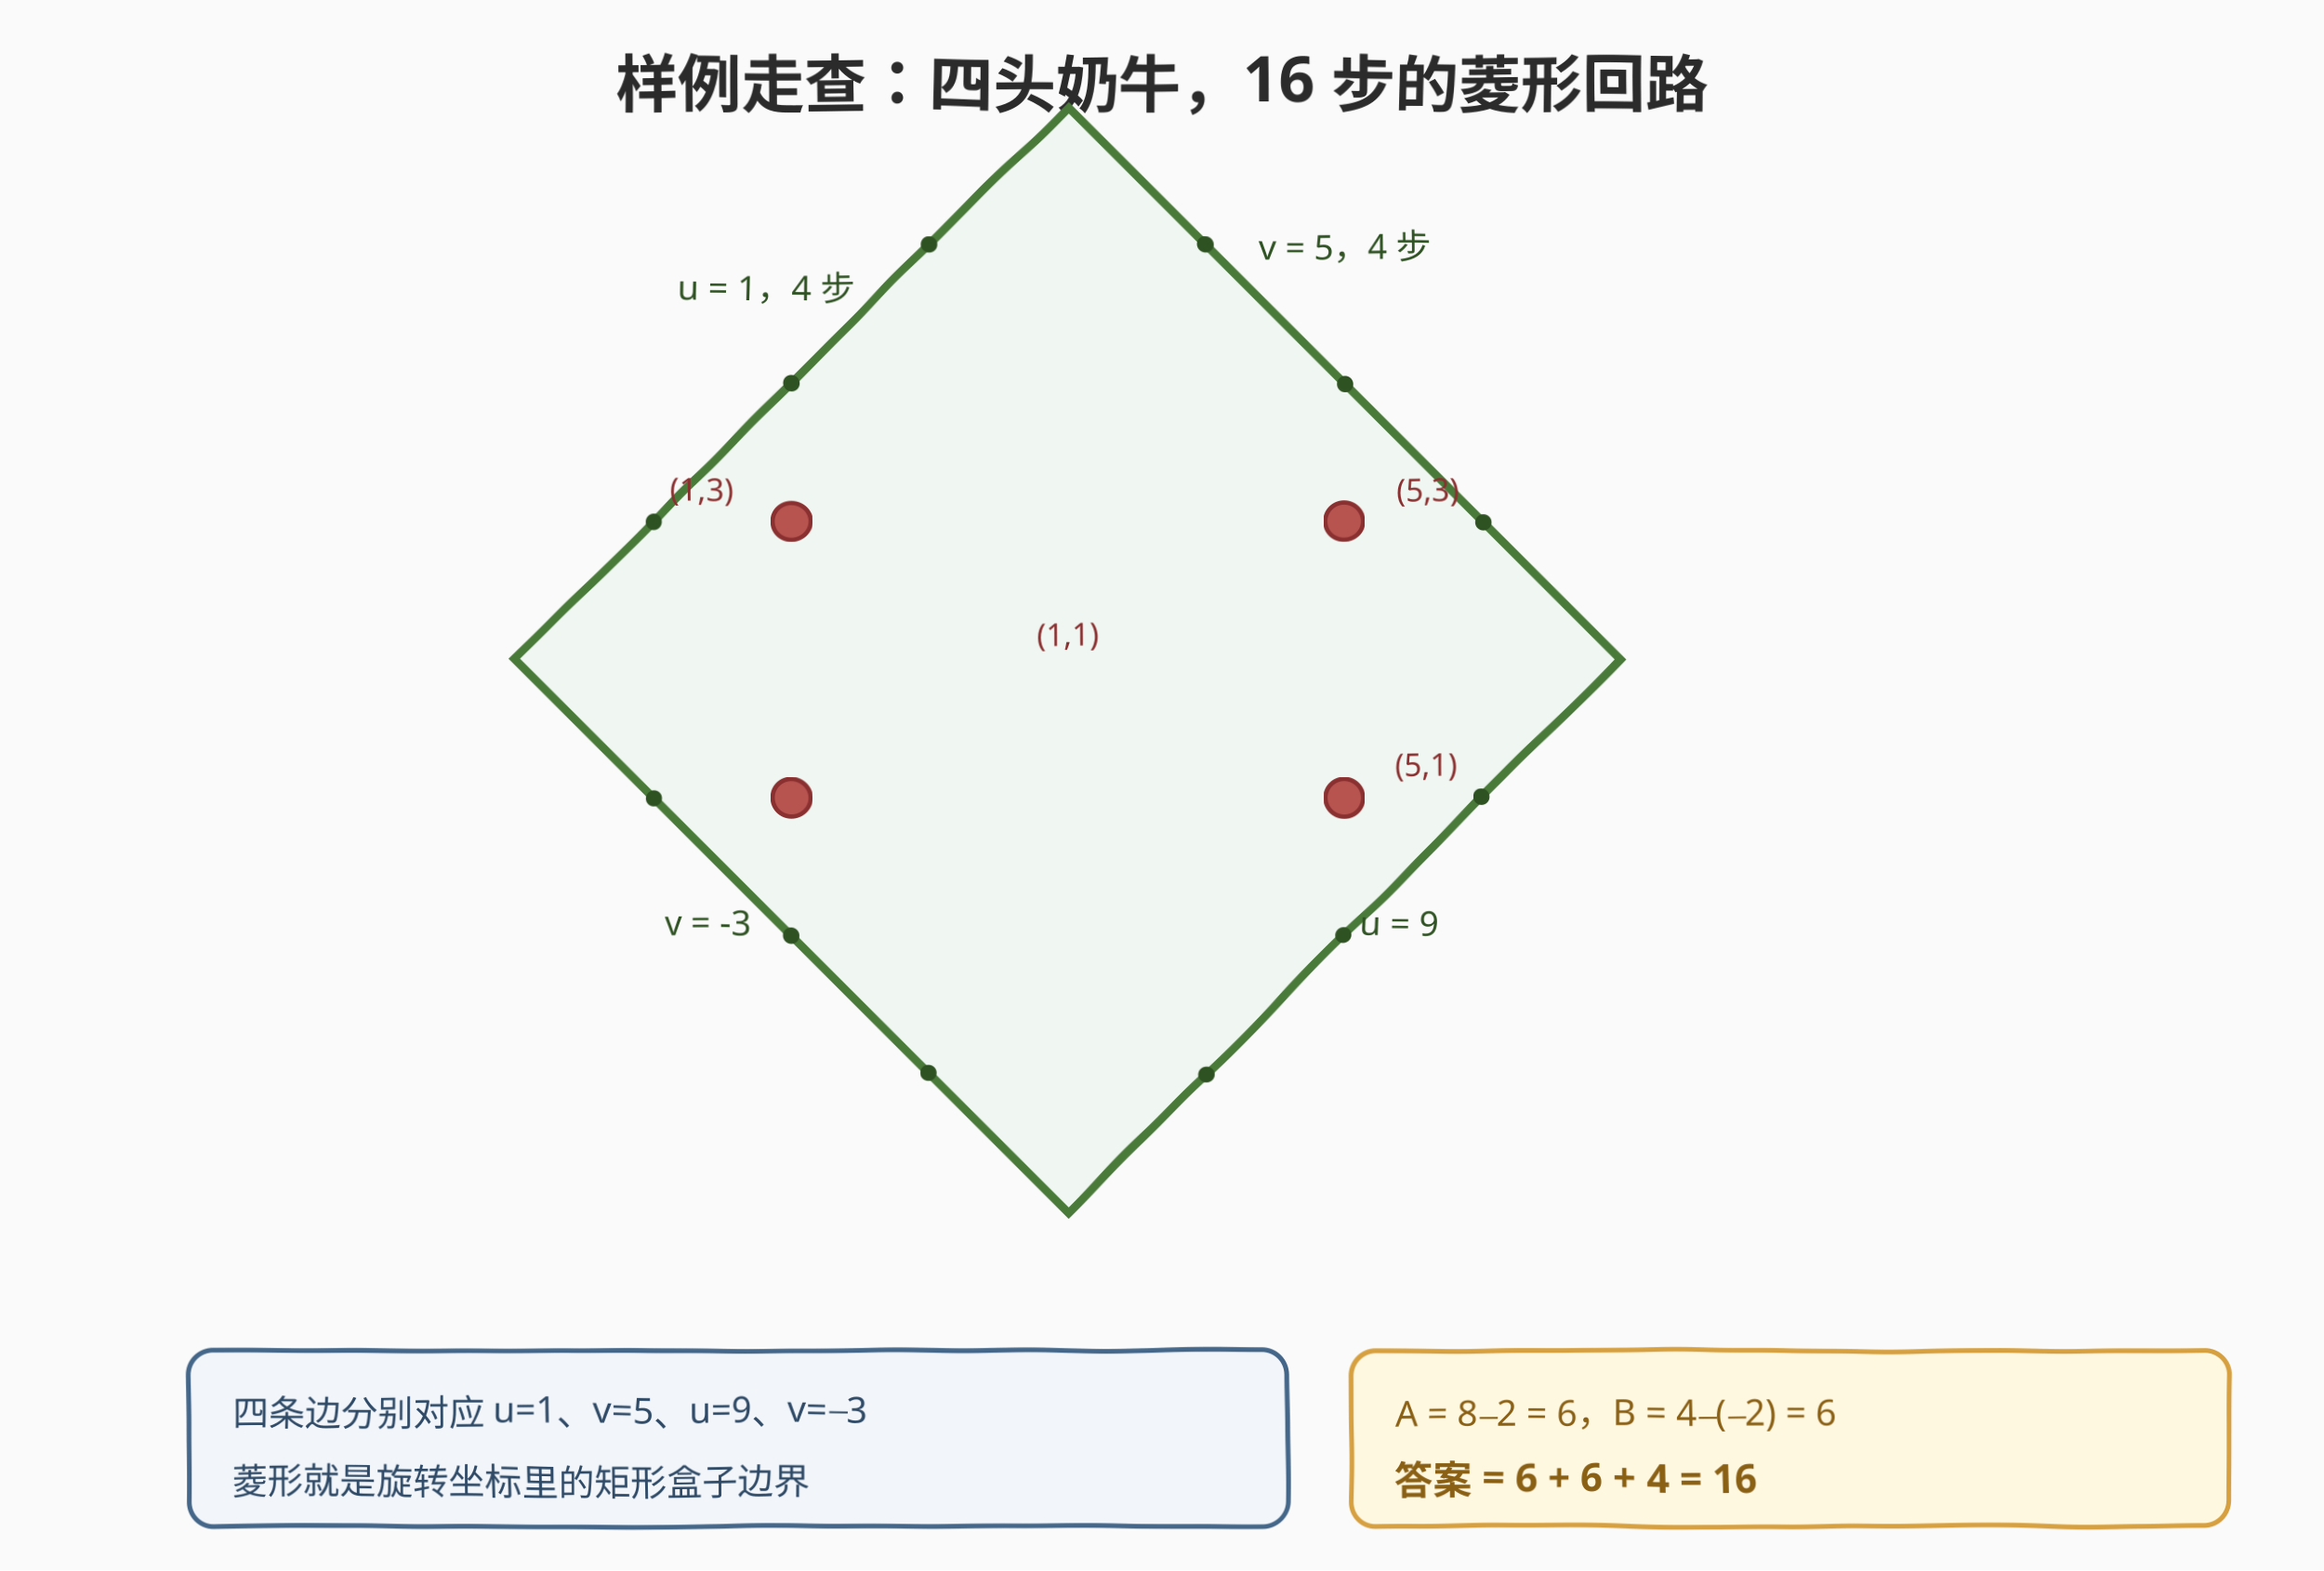
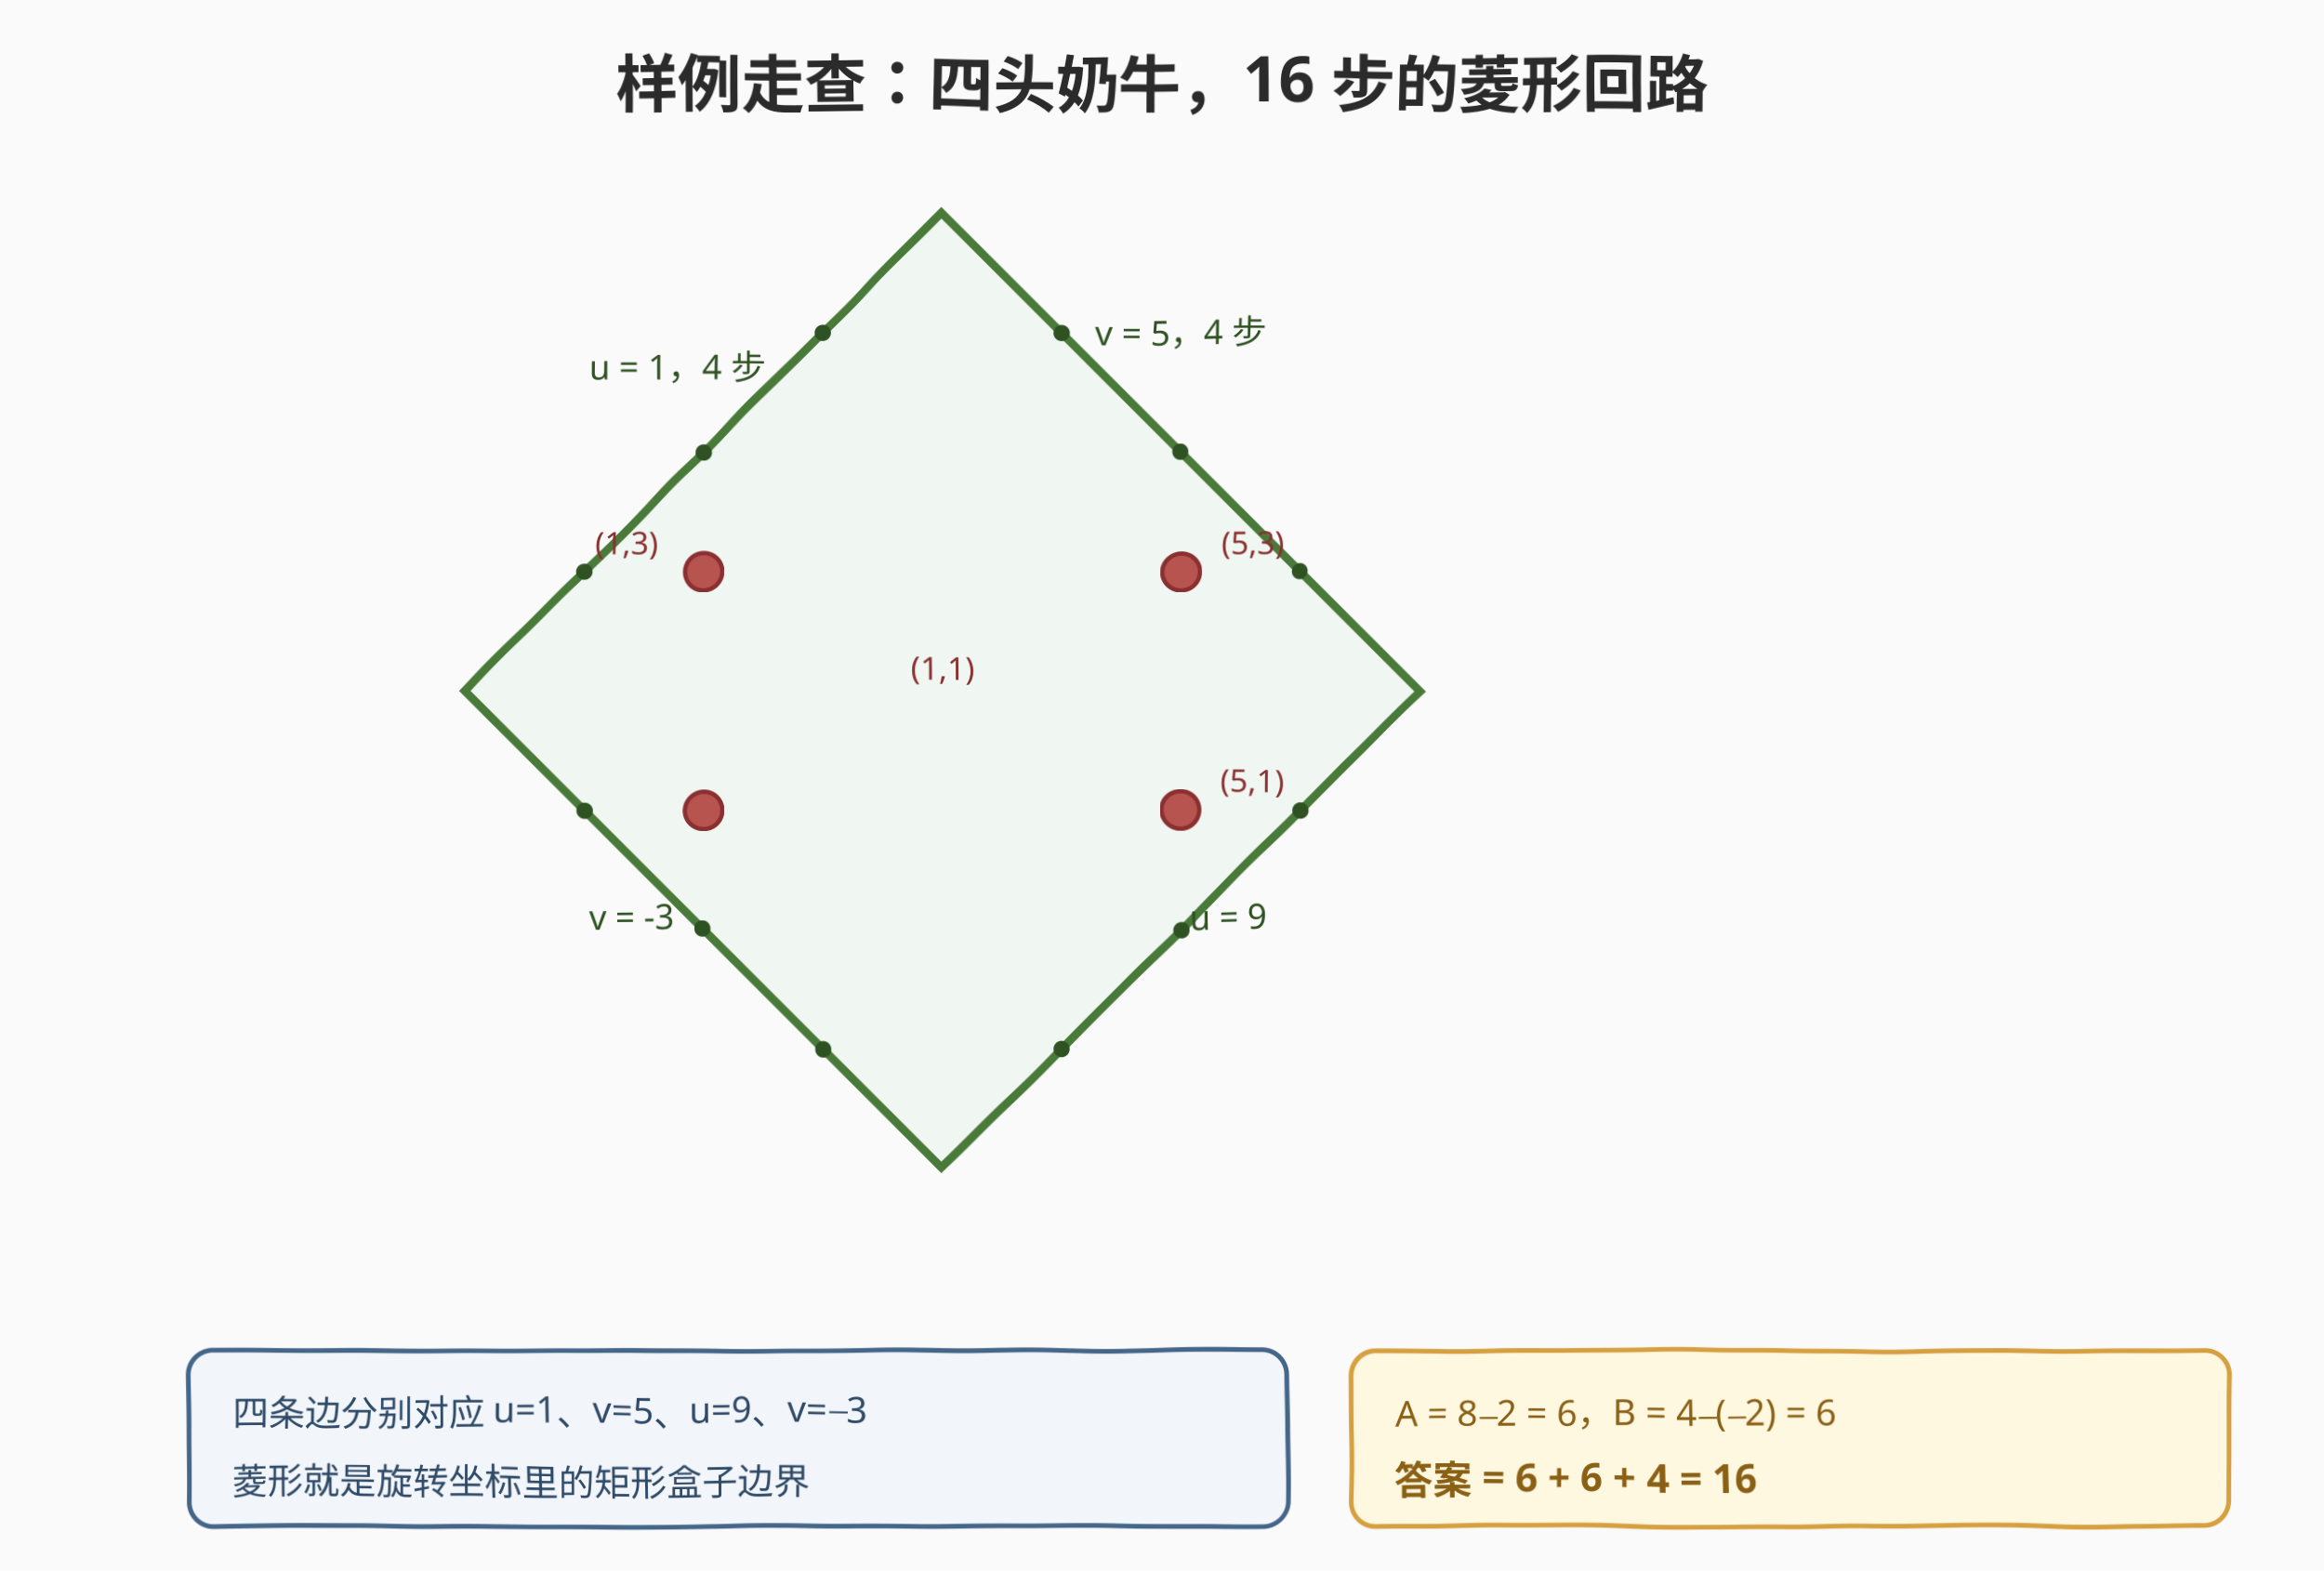
<svg xmlns="http://www.w3.org/2000/svg" width="740" height="500" viewBox="0 0 740 500" font-family="'Comic Sans MS','Marker Felt','Segoe UI','Kaiti SC',楷体,cursive">
  <defs>
    <filter id="rough2" x="-4%" y="-4%" width="108%" height="108%">
      <feTurbulence type="fractalNoise" baseFrequency="0.022" numOctaves="2" seed="11" />
      <feDisplacementMap in="SourceGraphic" scale="1.6" />
    </filter>
    <marker id="arrg" markerWidth="9" markerHeight="9" refX="7" refY="4.5" orient="auto">
      <path d="M0,0 L9,4.5 L0,9 z" fill="#4a7a3a" />
    </marker>
    <marker id="arrb2" markerWidth="9" markerHeight="9" refX="7" refY="4.5" orient="auto">
      <path d="M0,0 L9,4.5 L0,9 z" fill="#446688" />
    </marker>
  </defs>
  <rect width="740" height="500" fill="#fafafa" />
  <text x="370" y="34" font-size="20" fill="#2b2b2b" text-anchor="middle" font-weight="bold" filter="url(#rough2)">样例走查：四头奶牛，16 步的菱形回路</text>
-   <line x1="120" y1="430" x2="120" y2="-10" stroke="#e4e8ec" stroke-width="1" filter="url(#rough2)" />
-   <line x1="164" y1="430" x2="164" y2="-10" stroke="#e4e8ec" stroke-width="1" filter="url(#rough2)" />
-   <line x1="208" y1="430" x2="208" y2="-10" stroke="#e4e8ec" stroke-width="1" filter="url(#rough2)" />
-   <line x1="252" y1="430" x2="252" y2="-10" stroke="#e4e8ec" stroke-width="1" filter="url(#rough2)" />
-   <line x1="296" y1="430" x2="296" y2="-10" stroke="#e4e8ec" stroke-width="1" filter="url(#rough2)" />
-   <line x1="340" y1="430" x2="340" y2="-10" stroke="#e4e8ec" stroke-width="1" filter="url(#rough2)" />
-   <line x1="384" y1="430" x2="384" y2="-10" stroke="#e4e8ec" stroke-width="1" filter="url(#rough2)" />
-   <line x1="428" y1="430" x2="428" y2="-10" stroke="#e4e8ec" stroke-width="1" filter="url(#rough2)" />
-   <line x1="472" y1="430" x2="472" y2="-10" stroke="#e4e8ec" stroke-width="1" filter="url(#rough2)" />
-   <line x1="516" y1="430" x2="516" y2="-10" stroke="#e4e8ec" stroke-width="1" filter="url(#rough2)" />
-   <line x1="560" y1="430" x2="560" y2="-10" stroke="#e4e8ec" stroke-width="1" filter="url(#rough2)" />
-   <line x1="120" y1="430" x2="560" y2="430" stroke="#e4e8ec" stroke-width="1" filter="url(#rough2)" />
-   <line x1="120" y1="386" x2="560" y2="386" stroke="#e4e8ec" stroke-width="1" filter="url(#rough2)" />
-   <line x1="120" y1="342" x2="560" y2="342" stroke="#e4e8ec" stroke-width="1" filter="url(#rough2)" />
-   <line x1="120" y1="298" x2="560" y2="298" stroke="#e4e8ec" stroke-width="1" filter="url(#rough2)" />
-   <line x1="120" y1="254" x2="560" y2="254" stroke="#e4e8ec" stroke-width="1" filter="url(#rough2)" />
-   <line x1="120" y1="210" x2="560" y2="210" stroke="#e4e8ec" stroke-width="1" filter="url(#rough2)" />
-   <line x1="120" y1="166" x2="560" y2="166" stroke="#e4e8ec" stroke-width="1" filter="url(#rough2)" />
-   <line x1="120" y1="122" x2="560" y2="122" stroke="#e4e8ec" stroke-width="1" filter="url(#rough2)" />
-   <line x1="120" y1="78" x2="560" y2="78" stroke="#e4e8ec" stroke-width="1" filter="url(#rough2)" />
-   <line x1="120" y1="34" x2="560" y2="34" stroke="#e4e8ec" stroke-width="1" filter="url(#rough2)" />
-   <line x1="120" y1="-10" x2="560" y2="-10" stroke="#e4e8ec" stroke-width="1" filter="url(#rough2)" />
-   <line x1="120" y1="298" x2="560" y2="298" stroke="#b9c3cc" stroke-width="1.6" filter="url(#rough2)" />
-   <line x1="208" y1="430" x2="208" y2="-10" stroke="#b9c3cc" stroke-width="1.6" filter="url(#rough2)" />
-   <polygon points="164,210 340,34 516,210 340,386" fill="#e6f4ea" fill-opacity="0.45" stroke="#4a7a3a" stroke-width="2.6" filter="url(#rough2)" />
-   <circle cx="208" cy="166" r="2.6" fill="#2f5223" filter="url(#rough2)" />
-   <circle cx="252" cy="122" r="2.6" fill="#2f5223" filter="url(#rough2)" />
-   <circle cx="296" cy="78" r="2.6" fill="#2f5223" filter="url(#rough2)" />
-   <circle cx="384" cy="78" r="2.6" fill="#2f5223" filter="url(#rough2)" />
-   <circle cx="428" cy="122" r="2.6" fill="#2f5223" filter="url(#rough2)" />
-   <circle cx="472" cy="166" r="2.6" fill="#2f5223" filter="url(#rough2)" />
-   <circle cx="472" cy="254" r="2.6" fill="#2f5223" filter="url(#rough2)" />
-   <circle cx="428" cy="298" r="2.6" fill="#2f5223" filter="url(#rough2)" />
-   <circle cx="384" cy="342" r="2.6" fill="#2f5223" filter="url(#rough2)" />
-   <circle cx="296" cy="342" r="2.6" fill="#2f5223" filter="url(#rough2)" />
-   <circle cx="252" cy="298" r="2.6" fill="#2f5223" filter="url(#rough2)" />
-   <circle cx="208" cy="254" r="2.6" fill="#2f5223" filter="url(#rough2)" />
-   <text x="244.0" y="95.6" font-size="11" fill="#2f5223" text-anchor="middle" filter="url(#rough2)">u = 1，4 步</text>
-   <text x="428.0" y="82.4" font-size="11" fill="#2f5223" text-anchor="middle" filter="url(#rough2)">v = 5，4 步</text>
-   <text x="445.6" y="298.0" font-size="11" fill="#2f5223" text-anchor="middle" filter="url(#rough2)">u = 9</text>
-   <text x="225.6" y="298.0" font-size="11" fill="#2f5223" text-anchor="middle" filter="url(#rough2)">v = -3</text>
-   <circle cx="252" cy="254" r="6" fill="#b85450" stroke="#8a3030" stroke-width="1.4" filter="url(#rough2)" />
-   <circle cx="428" cy="254" r="6" fill="#b85450" stroke="#8a3030" stroke-width="1.4" filter="url(#rough2)" />
-   <circle cx="428" cy="166" r="6" fill="#b85450" stroke="#8a3030" stroke-width="1.4" filter="url(#rough2)" />
-   <circle cx="252" cy="166" r="6" fill="#b85450" stroke="#8a3030" stroke-width="1.4" filter="url(#rough2)" />
-   <text x="340" y="205.6" font-size="10" fill="#8a3030" text-anchor="middle" filter="url(#rough2)">(1,1)</text>
-   <text x="454.4" y="247.4" font-size="10" fill="#8a3030" text-anchor="middle" filter="url(#rough2)">(5,1)</text>
-   <text x="454.4" y="159.4" font-size="10" fill="#8a3030" text-anchor="middle" filter="url(#rough2)">(5,3)</text>
-   <text x="223.4" y="159.4" font-size="10" fill="#8a3030" text-anchor="middle" filter="url(#rough2)">(1,3)</text>
+   <line x1="110" y1="410" x2="110" y2="30" stroke="#e4e8ec" stroke-width="1" filter="url(#rough2)" />
+   <line x1="148" y1="410" x2="148" y2="30" stroke="#e4e8ec" stroke-width="1" filter="url(#rough2)" />
+   <line x1="186" y1="410" x2="186" y2="30" stroke="#e4e8ec" stroke-width="1" filter="url(#rough2)" />
+   <line x1="224" y1="410" x2="224" y2="30" stroke="#e4e8ec" stroke-width="1" filter="url(#rough2)" />
+   <line x1="262" y1="410" x2="262" y2="30" stroke="#e4e8ec" stroke-width="1" filter="url(#rough2)" />
+   <line x1="300" y1="410" x2="300" y2="30" stroke="#e4e8ec" stroke-width="1" filter="url(#rough2)" />
+   <line x1="338" y1="410" x2="338" y2="30" stroke="#e4e8ec" stroke-width="1" filter="url(#rough2)" />
+   <line x1="376" y1="410" x2="376" y2="30" stroke="#e4e8ec" stroke-width="1" filter="url(#rough2)" />
+   <line x1="414" y1="410" x2="414" y2="30" stroke="#e4e8ec" stroke-width="1" filter="url(#rough2)" />
+   <line x1="452" y1="410" x2="452" y2="30" stroke="#e4e8ec" stroke-width="1" filter="url(#rough2)" />
+   <line x1="490" y1="410" x2="490" y2="30" stroke="#e4e8ec" stroke-width="1" filter="url(#rough2)" />
+   <line x1="110" y1="410" x2="490" y2="410" stroke="#e4e8ec" stroke-width="1" filter="url(#rough2)" />
+   <line x1="110" y1="372" x2="490" y2="372" stroke="#e4e8ec" stroke-width="1" filter="url(#rough2)" />
+   <line x1="110" y1="334" x2="490" y2="334" stroke="#e4e8ec" stroke-width="1" filter="url(#rough2)" />
+   <line x1="110" y1="296" x2="490" y2="296" stroke="#e4e8ec" stroke-width="1" filter="url(#rough2)" />
+   <line x1="110" y1="258" x2="490" y2="258" stroke="#e4e8ec" stroke-width="1" filter="url(#rough2)" />
+   <line x1="110" y1="220" x2="490" y2="220" stroke="#e4e8ec" stroke-width="1" filter="url(#rough2)" />
+   <line x1="110" y1="182" x2="490" y2="182" stroke="#e4e8ec" stroke-width="1" filter="url(#rough2)" />
+   <line x1="110" y1="144" x2="490" y2="144" stroke="#e4e8ec" stroke-width="1" filter="url(#rough2)" />
+   <line x1="110" y1="106" x2="490" y2="106" stroke="#e4e8ec" stroke-width="1" filter="url(#rough2)" />
+   <line x1="110" y1="68" x2="490" y2="68" stroke="#e4e8ec" stroke-width="1" filter="url(#rough2)" />
+   <line x1="110" y1="30" x2="490" y2="30" stroke="#e4e8ec" stroke-width="1" filter="url(#rough2)" />
+   <line x1="110" y1="296" x2="490" y2="296" stroke="#b9c3cc" stroke-width="1.6" filter="url(#rough2)" />
+   <line x1="186" y1="410" x2="186" y2="30" stroke="#b9c3cc" stroke-width="1.6" filter="url(#rough2)" />
+   <polygon points="148,220 300,68 452,220 300,372" fill="#e6f4ea" fill-opacity="0.45" stroke="#4a7a3a" stroke-width="2.6" filter="url(#rough2)" />
+   <circle cx="186" cy="182" r="2.6" fill="#2f5223" filter="url(#rough2)" />
+   <circle cx="224" cy="144" r="2.6" fill="#2f5223" filter="url(#rough2)" />
+   <circle cx="262" cy="106" r="2.6" fill="#2f5223" filter="url(#rough2)" />
+   <circle cx="338" cy="106" r="2.6" fill="#2f5223" filter="url(#rough2)" />
+   <circle cx="376" cy="144" r="2.6" fill="#2f5223" filter="url(#rough2)" />
+   <circle cx="414" cy="182" r="2.6" fill="#2f5223" filter="url(#rough2)" />
+   <circle cx="414" cy="258" r="2.6" fill="#2f5223" filter="url(#rough2)" />
+   <circle cx="376" cy="296" r="2.6" fill="#2f5223" filter="url(#rough2)" />
+   <circle cx="338" cy="334" r="2.6" fill="#2f5223" filter="url(#rough2)" />
+   <circle cx="262" cy="334" r="2.6" fill="#2f5223" filter="url(#rough2)" />
+   <circle cx="224" cy="296" r="2.6" fill="#2f5223" filter="url(#rough2)" />
+   <circle cx="186" cy="258" r="2.6" fill="#2f5223" filter="url(#rough2)" />
+   <text x="216.0" y="121.2" font-size="11" fill="#2f5223" text-anchor="middle" filter="url(#rough2)">u = 1，4 步</text>
+   <text x="376.0" y="109.8" font-size="11" fill="#2f5223" text-anchor="middle" filter="url(#rough2)">v = 5，4 步</text>
+   <text x="391.2" y="296.0" font-size="11" fill="#2f5223" text-anchor="middle" filter="url(#rough2)">u = 9</text>
+   <text x="201.2" y="296.0" font-size="11" fill="#2f5223" text-anchor="middle" filter="url(#rough2)">v = -3</text>
+   <circle cx="224" cy="258" r="6" fill="#b85450" stroke="#8a3030" stroke-width="1.4" filter="url(#rough2)" />
+   <circle cx="376" cy="258" r="6" fill="#b85450" stroke="#8a3030" stroke-width="1.4" filter="url(#rough2)" />
+   <circle cx="376" cy="182" r="6" fill="#b85450" stroke="#8a3030" stroke-width="1.4" filter="url(#rough2)" />
+   <circle cx="224" cy="182" r="6" fill="#b85450" stroke="#8a3030" stroke-width="1.4" filter="url(#rough2)" />
+   <text x="300" y="216.2" font-size="10" fill="#8a3030" text-anchor="middle" filter="url(#rough2)">(1,1)</text>
+   <text x="398.8" y="252.3" font-size="10" fill="#8a3030" text-anchor="middle" filter="url(#rough2)">(5,1)</text>
+   <text x="398.8" y="176.3" font-size="10" fill="#8a3030" text-anchor="middle" filter="url(#rough2)">(5,3)</text>
+   <text x="199.3" y="176.3" font-size="10" fill="#8a3030" text-anchor="middle" filter="url(#rough2)">(1,3)</text>
  <rect x="430" y="430" width="280" height="56" rx="8" fill="#fff8e1" stroke="#d6a040" stroke-width="1.5" filter="url(#rough2)" />
  <text x="444" y="454" font-size="11.5" fill="#8a6015" text-anchor="start" filter="url(#rough2)">A = 8−2 = 6，B = 4−(−2) = 6</text>
  <text x="444" y="476" font-size="12.5" fill="#8a6015" text-anchor="start" font-weight="bold" filter="url(#rough2)">答案 = 6 + 6 + 4 = 16</text>
  <rect x="60" y="430" width="350" height="56" rx="8" fill="#f2f6fb" stroke="#446688" stroke-width="1.5" filter="url(#rough2)" />
  <text x="74" y="454" font-size="11.5" fill="#2f4a66" text-anchor="start" filter="url(#rough2)">四条边分别对应 u=1、v=5、u=9、v=−3</text>
  <text x="74" y="476" font-size="11.5" fill="#2f4a66" text-anchor="start" filter="url(#rough2)">菱形就是旋转坐标里的矩形盒子边界</text>
</svg>
